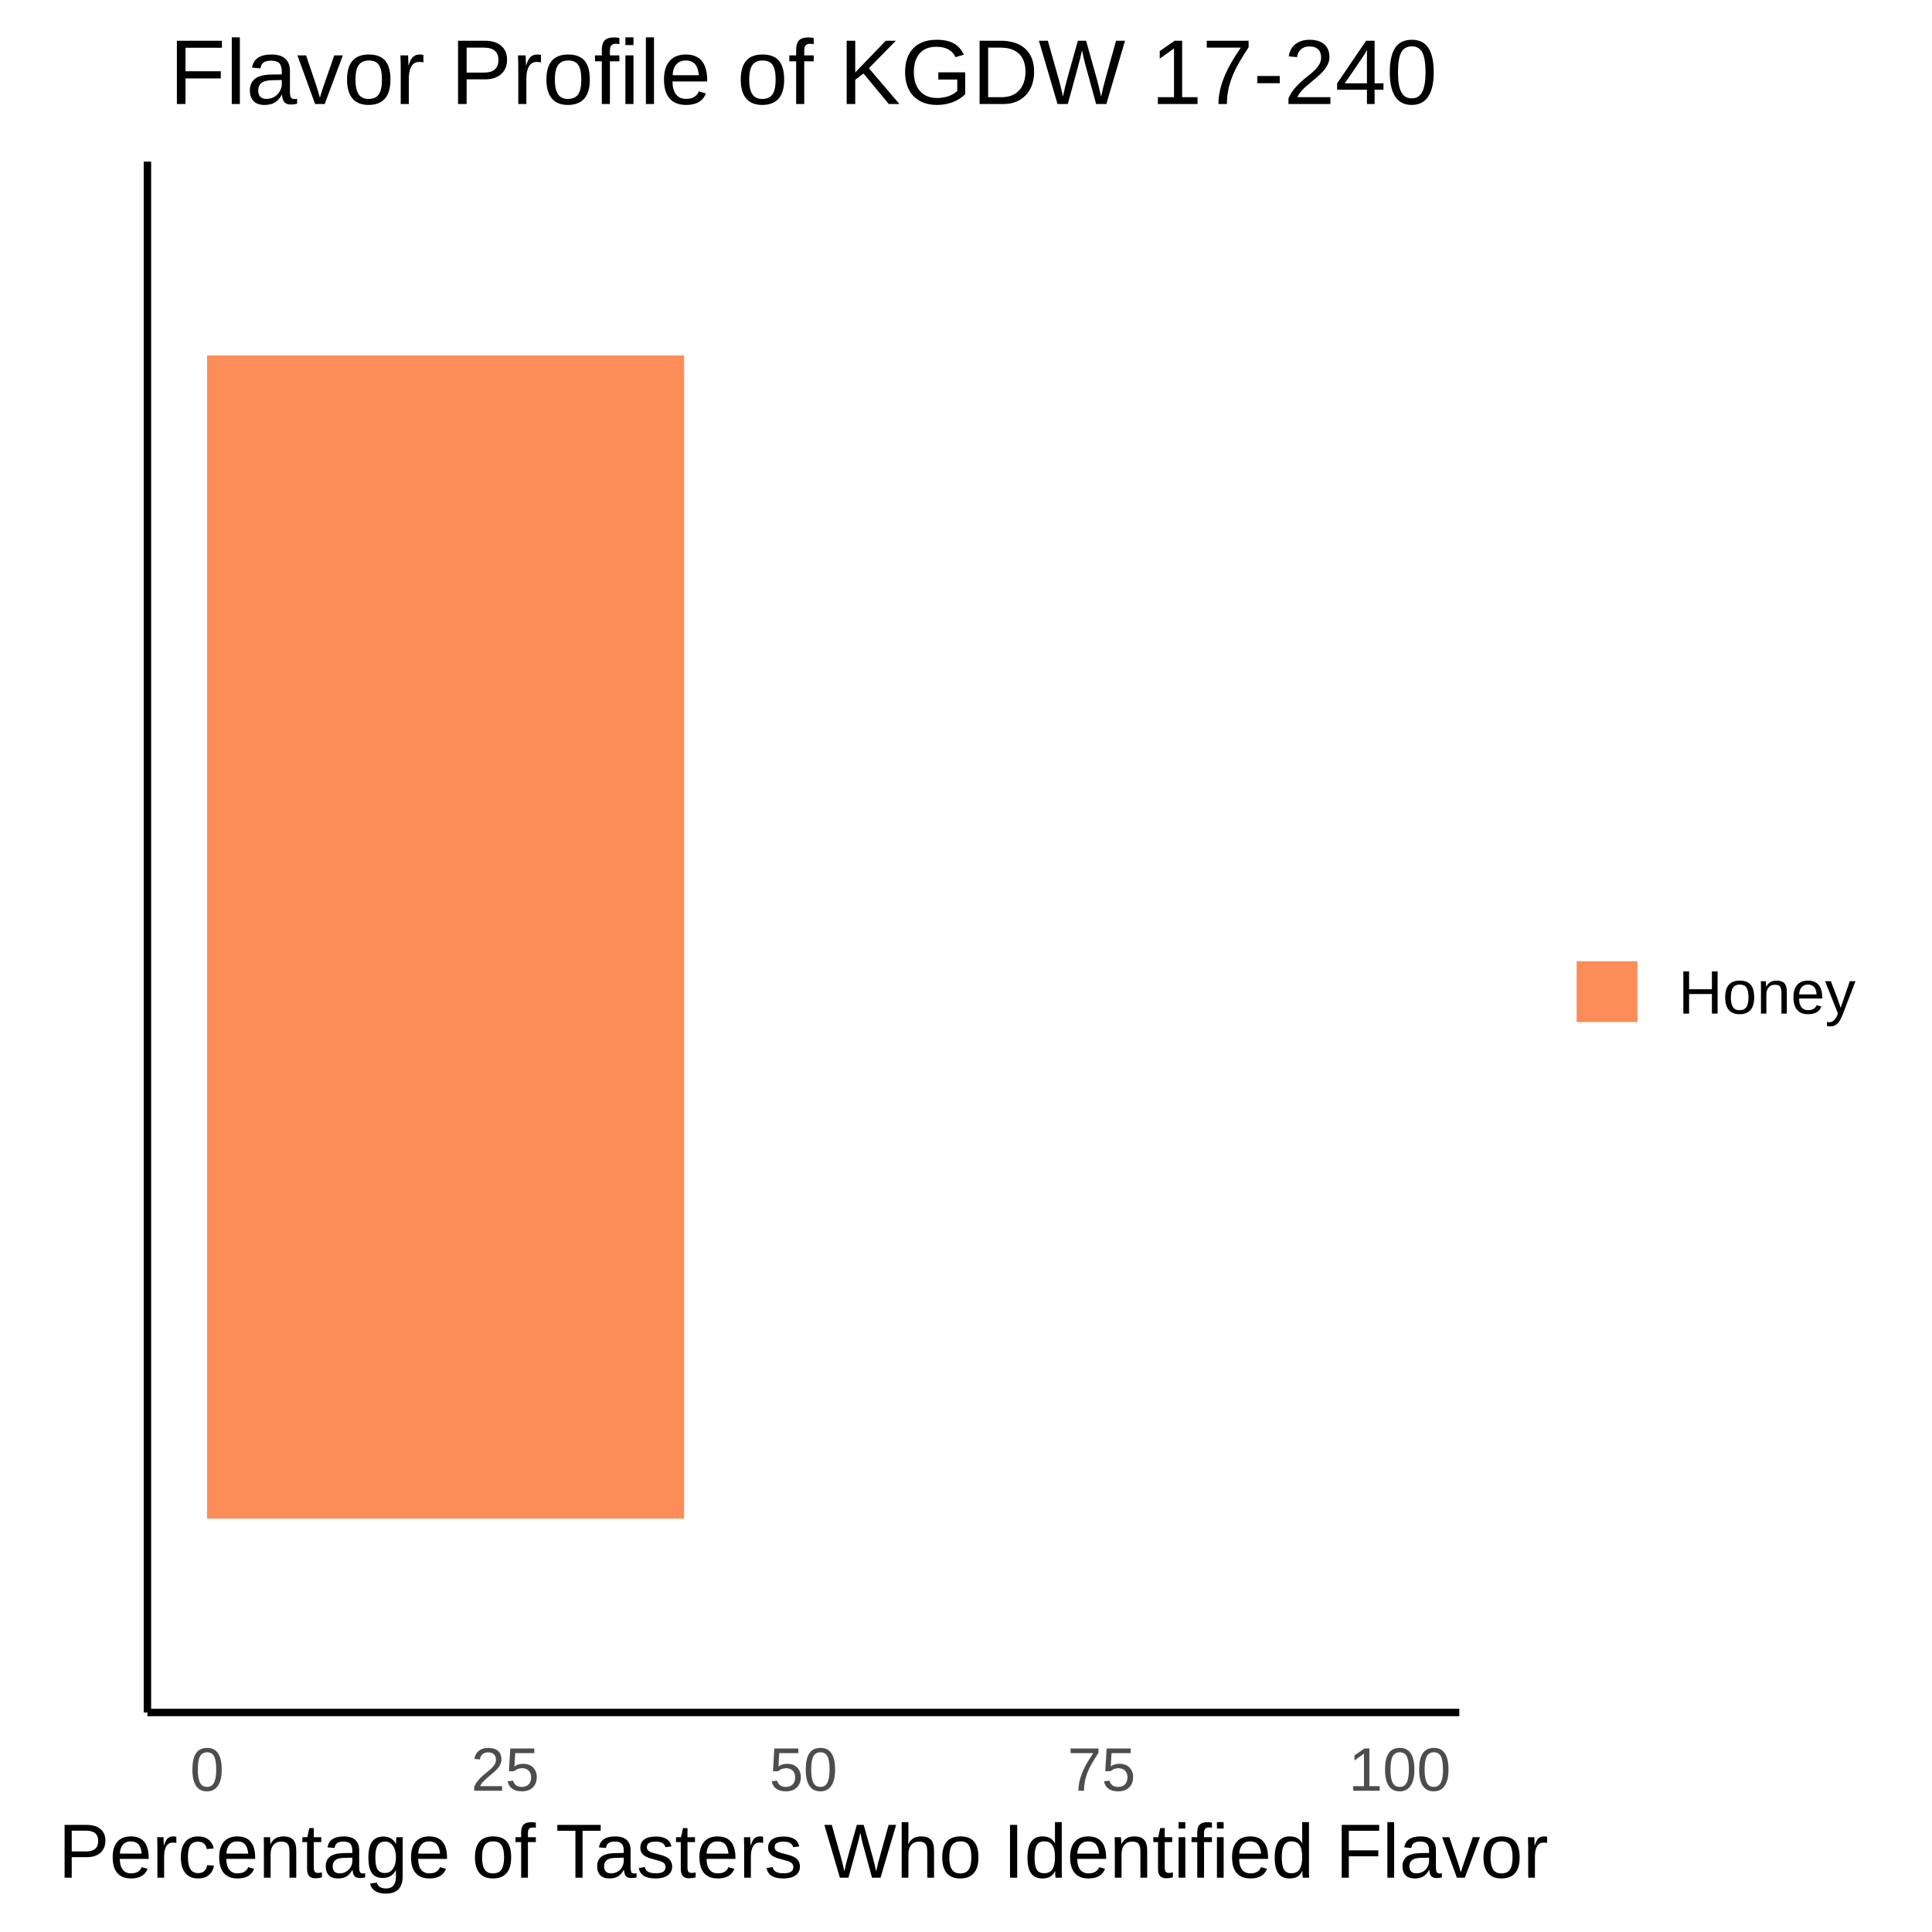
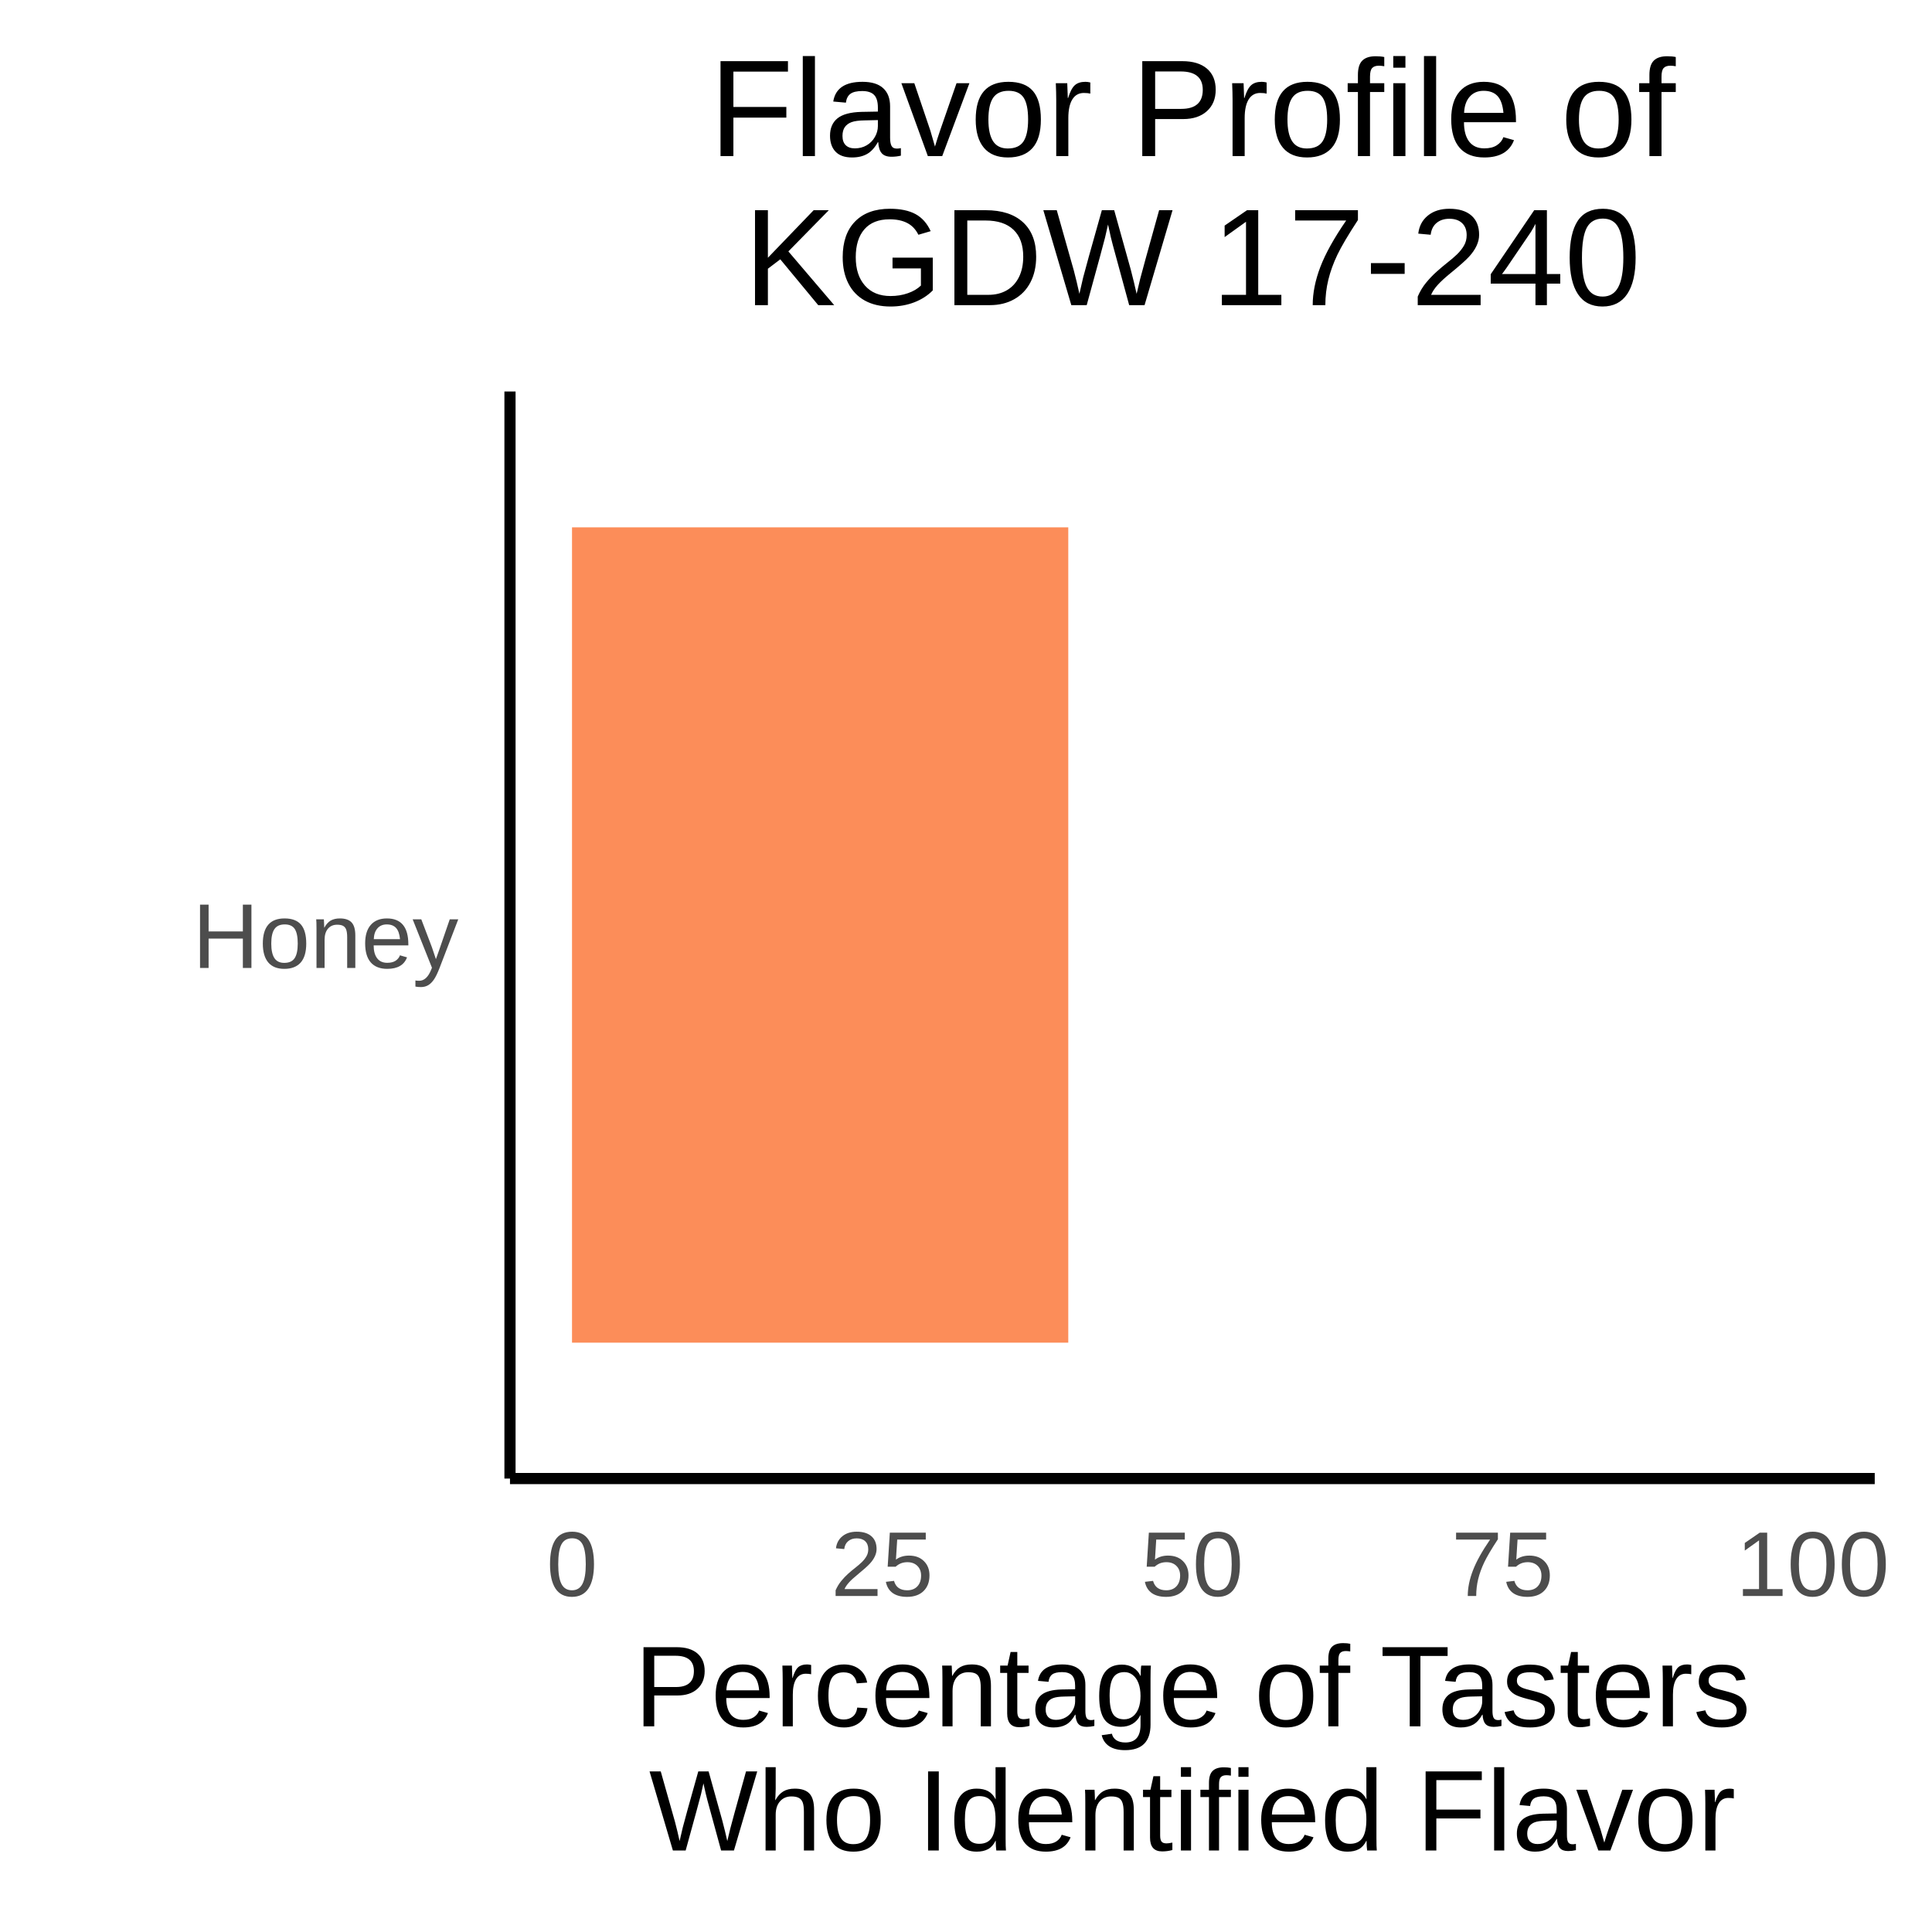
<svg xmlns="http://www.w3.org/2000/svg" class="svglite" width="504.00pt" height="504.00pt" viewBox="0 0 504.00 504.00">
  <defs>
    <style type="text/css">
    .svglite line, .svglite polyline, .svglite polygon, .svglite path, .svglite rect, .svglite circle {
      fill: none;
      stroke: #000000;
      stroke-linecap: round;
      stroke-linejoin: round;
      stroke-miterlimit: 10.00;
    }
    .svglite text {
      white-space: pre;
    }
  </style>
  </defs>
  <rect width="100%" height="100%" style="stroke: none; fill: #FFFFFF;" />
  <defs>
    <clipPath id="cpMC4wMHw1MDQuMDB8MC4wMHw1MDQuMDA=">
      <rect x="0.00" y="0.00" width="504.00" height="504.00" />
    </clipPath>
  </defs>
  <g clip-path="url(#cpMC4wMHw1MDQuMDB8MC4wMHw1MDQuMDA=)">
-     <rect x="0" y="0.00" width="504.00" height="504.00" style="stroke-width: 1.94; stroke: #FFFFFF; fill: #FFFFFF;" />
+     <rect x="0" y="0.00" width="504.00" height="504.00" style="stroke-width: 2.91; stroke: #FFFFFF; fill: #FFFFFF;" />
  </g>
  <defs>
-     <clipPath id="cpMzguNDZ8MzgwLjY5fDQyLjE2fDQ0Ni43Mw==">
-       <rect x="38.46" y="42.16" width="342.23" height="404.57" />
+     <clipPath id="cpMTMzLjA0fDQ4OS4wNnwxMDIuMTN8Mzg1Ljcx">
+       <rect x="133.04" y="102.13" width="356.02" height="283.58" />
    </clipPath>
  </defs>
-   <g clip-path="url(#cpMzguNDZ8MzgwLjY5fDQyLjE2fDQ0Ni43Mw==)">
-     <rect x="38.46" y="42.16" width="342.23" height="404.57" style="stroke-width: 1.94; stroke: none; fill: #FFFFFF;" />
-     <rect x="54.01" y="92.73" width="124.45" height="303.43" style="stroke-width: 1.07; stroke: none; stroke-linecap: butt; stroke-linejoin: miter; fill: #FC8D59;" />
+   <g clip-path="url(#cpMTMzLjA0fDQ4OS4wNnwxMDIuMTN8Mzg1Ljcx)">
+     <rect x="133.04" y="102.13" width="356.02" height="283.58" style="stroke-width: 2.91; stroke: none; fill: #FFFFFF;" />
+     <rect x="149.22" y="137.57" width="129.46" height="212.69" style="stroke-width: 1.07; stroke: none; stroke-linecap: butt; stroke-linejoin: miter; fill: #FC8D59;" />
  </g>
  <g clip-path="url(#cpMC4wMHw1MDQuMDB8MC4wMHw1MDQuMDA=)">
-     <polyline points="38.46,446.73 38.46,42.16 " style="stroke-width: 1.94; stroke-linecap: butt;" />
-     <polyline points="38.46,446.73 380.69,446.73 " style="stroke-width: 1.94; stroke-linecap: butt;" />
-     <text x="54.01" y="467.15" text-anchor="middle" style="font-size: 16.00px;fill: #4D4D4D; font-family: &quot;Arial&quot;;" textLength="8.90px" lengthAdjust="spacingAndGlyphs">0</text>
-     <text x="131.79" y="467.15" text-anchor="middle" style="font-size: 16.00px;fill: #4D4D4D; font-family: &quot;Arial&quot;;" textLength="17.80px" lengthAdjust="spacingAndGlyphs">25</text>
-     <text x="209.57" y="467.15" text-anchor="middle" style="font-size: 16.00px;fill: #4D4D4D; font-family: &quot;Arial&quot;;" textLength="17.80px" lengthAdjust="spacingAndGlyphs">50</text>
-     <text x="287.36" y="467.15" text-anchor="middle" style="font-size: 16.00px;fill: #4D4D4D; font-family: &quot;Arial&quot;;" textLength="17.80px" lengthAdjust="spacingAndGlyphs">75</text>
-     <text x="365.14" y="467.15" text-anchor="middle" style="font-size: 16.00px;fill: #4D4D4D; font-family: &quot;Arial&quot;;" textLength="26.70px" lengthAdjust="spacingAndGlyphs">100</text>
-     <text x="209.57" y="489.83" text-anchor="middle" style="font-size: 20.00px; font-family: &quot;Arial&quot;;" textLength="388.76px" lengthAdjust="spacingAndGlyphs">Percentage of Tasters Who Identified Flavor</text>
-     <rect x="400.62" y="211.60" width="93.42" height="65.70" style="stroke-width: 1.94; stroke: none; fill: #FFFFFF;" />
-     <rect x="410.58" y="250.05" width="17.28" height="17.28" style="stroke-width: 1.94; stroke: none; fill: #FFFFFF;" />
-     <rect x="411.29" y="250.76" width="15.86" height="15.86" style="stroke-width: 1.07; stroke: none; stroke-linecap: butt; stroke-linejoin: miter; fill: #FC8D59;" />
-     <text x="437.82" y="264.42" style="font-size: 16.00px; font-family: &quot;Arial&quot;;" textLength="46.25px" lengthAdjust="spacingAndGlyphs">Honey</text>
-     <text x="209.57" y="27.14" text-anchor="middle" style="font-size: 24.00px; font-family: &quot;Arial&quot;;" textLength="330.78px" lengthAdjust="spacingAndGlyphs">Flavor Profile of KGDW 17-240</text>
+     <polyline points="133.04,385.71 133.04,102.13 " style="stroke-width: 2.91; stroke-linecap: butt;" />
+     <text x="119.59" y="252.51" text-anchor="end" style="font-size: 24.00px;fill: #4D4D4D; font-family: &quot;Arial&quot;;" textLength="69.38px" lengthAdjust="spacingAndGlyphs">Honey</text>
+     <polyline points="133.04,385.71 489.06,385.71 " style="stroke-width: 2.91; stroke-linecap: butt;" />
+     <text x="149.22" y="416.34" text-anchor="middle" style="font-size: 24.00px;fill: #4D4D4D; font-family: &quot;Arial&quot;;" textLength="13.35px" lengthAdjust="spacingAndGlyphs">0</text>
+     <text x="230.13" y="416.34" text-anchor="middle" style="font-size: 24.00px;fill: #4D4D4D; font-family: &quot;Arial&quot;;" textLength="26.70px" lengthAdjust="spacingAndGlyphs">25</text>
+     <text x="311.05" y="416.34" text-anchor="middle" style="font-size: 24.00px;fill: #4D4D4D; font-family: &quot;Arial&quot;;" textLength="26.70px" lengthAdjust="spacingAndGlyphs">50</text>
+     <text x="391.96" y="416.34" text-anchor="middle" style="font-size: 24.00px;fill: #4D4D4D; font-family: &quot;Arial&quot;;" textLength="26.70px" lengthAdjust="spacingAndGlyphs">75</text>
+     <text x="472.87" y="416.34" text-anchor="middle" style="font-size: 24.00px;fill: #4D4D4D; font-family: &quot;Arial&quot;;" textLength="40.05px" lengthAdjust="spacingAndGlyphs">100</text>
+     <text x="311.05" y="450.34" text-anchor="middle" style="font-size: 30.00px; font-family: &quot;Arial&quot;;" textLength="291.30px" lengthAdjust="spacingAndGlyphs">Percentage of Tasters</text>
+     <text x="311.05" y="482.74" text-anchor="middle" style="font-size: 30.00px; font-family: &quot;Arial&quot;;" textLength="283.47px" lengthAdjust="spacingAndGlyphs">Who Identified Flavor</text>
+     <text x="311.05" y="40.72" text-anchor="middle" style="font-size: 36.00px; font-family: &quot;Arial&quot;;" textLength="252.09px" lengthAdjust="spacingAndGlyphs">Flavor Profile of</text>
+     <text x="311.05" y="79.60" text-anchor="middle" style="font-size: 36.00px; font-family: &quot;Arial&quot;;" textLength="234.09px" lengthAdjust="spacingAndGlyphs">KGDW 17-240</text>
  </g>
</svg>
